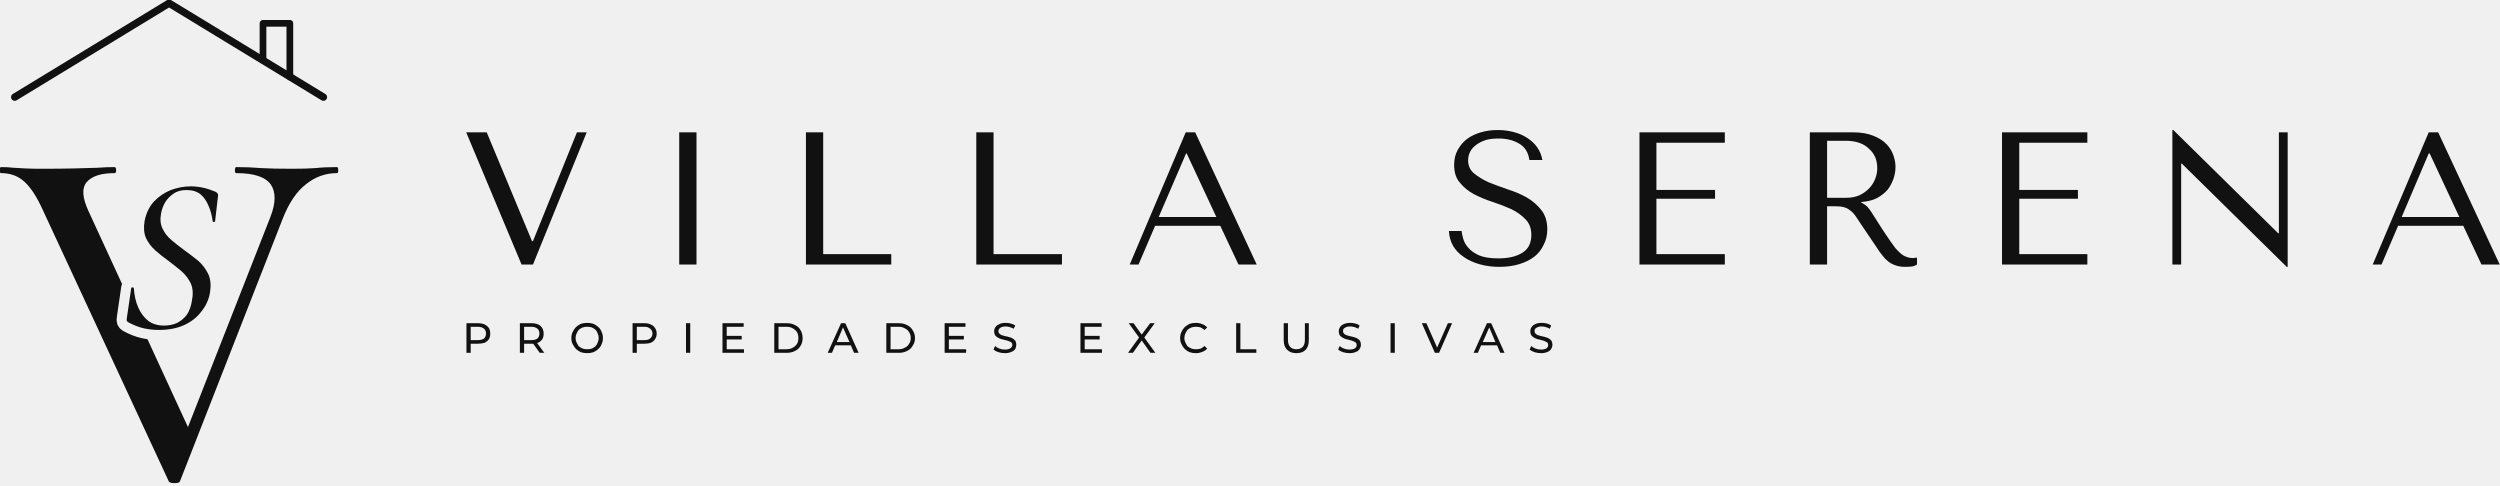
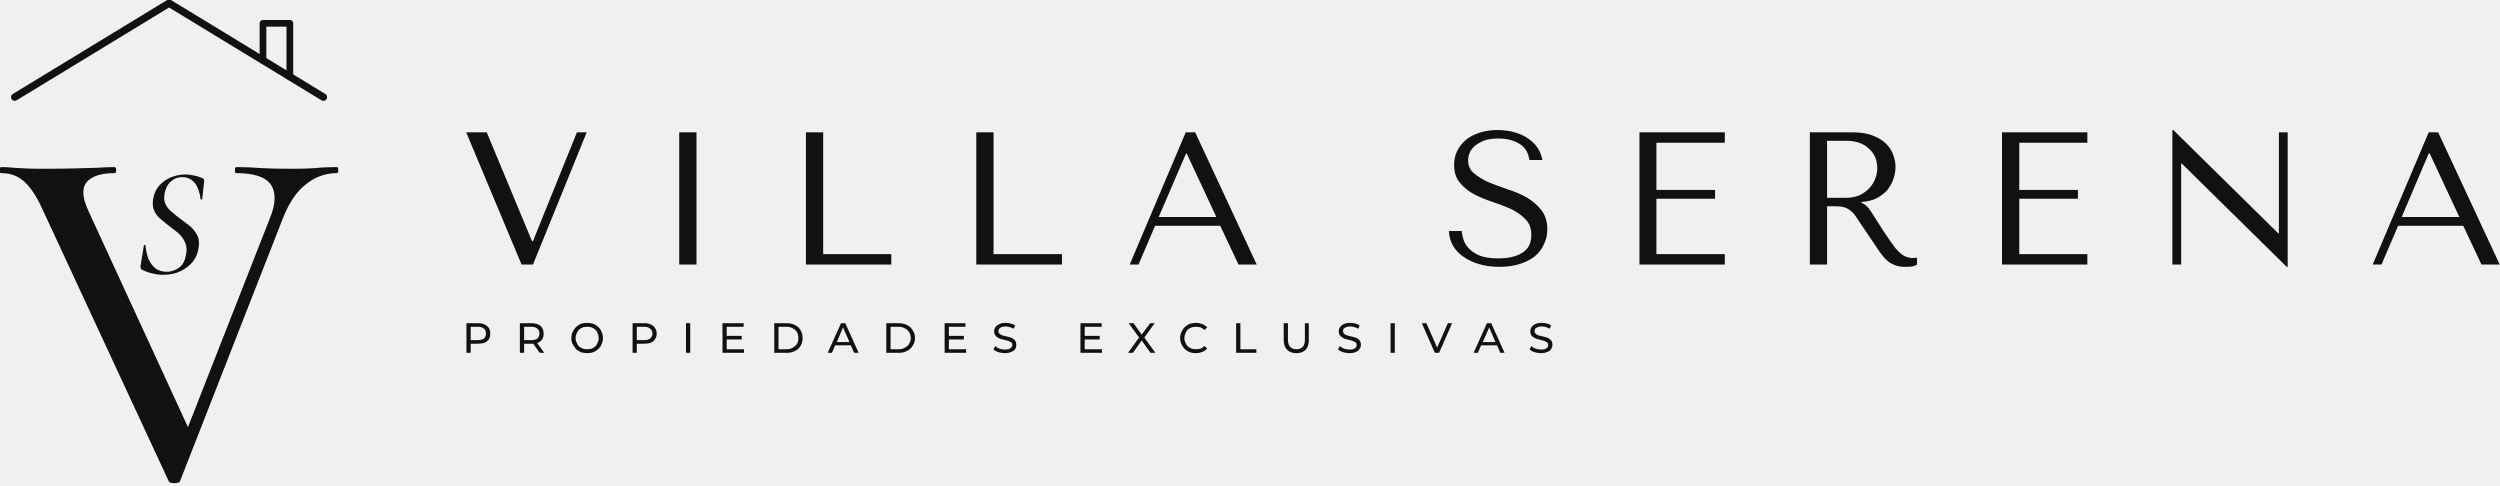
<svg xmlns="http://www.w3.org/2000/svg" viewBox="0 0 767.32 148.94" width="767.3" height="148.9">
  <g transform="translate(-51.19 -15.5)">
    <g transform="scale(1.03)">
      <path d="M54 44 L100 16 L146 44" fill="none" stroke="#111111" stroke-width="2.2" stroke-linecap="round" stroke-linejoin="round" />
      <path d="M128 33 V22 H136 V38" fill="none" stroke="#111111" stroke-width="2" stroke-linecap="round" stroke-linejoin="round" />
-       <mask id="k591" maskUnits="userSpaceOnUse" x="-50" y="-50" width="400" height="400">
-         <rect x="-50" y="-50" width="400" height="400" fill="#fff" />
-         <g fill="#000">
-           <path d="M12.3 0.8Q10 0.8 7.8 0.3Q5.6 -0.2 3.2 -1.5Q2.9 -1.7 2.8 -1.9Q2.7 -2.2 2.8 -2.7L4.1 -11.6Q4.1 -11.9 4.5 -11.9Q4.8 -11.9 4.9 -11.6Q5.1 -8.4 6.2 -5.9Q7.3 -3.4 9.2 -1.9Q11.1 -0.5 13.9 -0.5Q15.9 -0.5 17.6 -1.2Q19.3 -2 20.6 -3.6Q21.8 -5.3 22.2 -7.9Q22.8 -10.8 21.9 -13Q20.9 -15.1 19.1 -16.7Q17.2 -18.3 15.2 -19.8Q13.1 -21.3 11.3 -22.9Q9.5 -24.5 8.5 -26.6Q7.6 -28.7 8.1 -31.7Q8.8 -35.2 10.9 -37.5Q13 -39.7 15.9 -40.9Q18.9 -42 21.9 -42Q23.6 -42 25.5 -41.6Q27.3 -41.2 29.2 -40.4Q30.1 -39.9 30 -39.3L29.1 -31.5Q29.1 -31.4 28.7 -31.4Q28.4 -31.4 28.4 -31.5Q28.1 -34 27.2 -36.1Q26.3 -38.3 24.8 -39.6Q23.2 -40.9 20.6 -40.9Q18.2 -40.9 16.7 -39.8Q15.1 -38.7 14.2 -37.2Q13.3 -35.6 13 -33.9Q12.5 -31.2 13.5 -29.3Q14.4 -27.4 16.2 -25.9Q18 -24.4 19.9 -23Q22.1 -21.4 24.1 -19.8Q26 -18.1 27.1 -15.8Q28.1 -13.6 27.6 -10.4Q27.1 -7.3 25.1 -4.8Q23.2 -2.2 20 -0.7Q16.8 0.8 12.3 0.8Z" transform="translate(101 92) scale(1) translate(-16.39 20.59)" fill="#000" stroke="#000" stroke-width="6" stroke-linejoin="round" />
-         </g>
-       </mask>
-       <g mask="url(#k591)">
-         <path d="M100.2 -93.8Q100.6 -93.8 100.6 -92.8Q100.6 -92 100.2 -92Q95.1 -92 91 -88.7Q86.8 -85.5 84 -78.3L53.4 -0.1Q53.2 0.4 51.8 0.4Q50.4 0.4 50.1 -0.1L12.4 -81.3Q9.9 -86.8 7.1 -89.4Q4.3 -92 0.1 -92Q-0.3 -92 -0.3 -92.8Q-0.3 -93.8 0.1 -93.8Q2.1 -93.8 3.8 -93.6Q5.4 -93.5 7.3 -93.4Q9.3 -93.3 12.2 -93.3Q17.8 -93.3 21.9 -93.4Q25.9 -93.5 28.8 -93.6Q31.6 -93.8 33.9 -93.8Q34.4 -93.8 34.4 -92.8Q34.4 -92 33.9 -92Q27.9 -92 25.6 -89.3Q23.4 -86.7 26.1 -80.8L55.8 -16.3L80.4 -79Q82.8 -85.2 80.5 -88.6Q78.1 -92 70.2 -92Q69.8 -92 69.8 -92.8Q69.8 -93.8 70.2 -93.8Q74.1 -93.8 77.6 -93.5Q81.1 -93.3 86.8 -93.3Q91.2 -93.3 93.8 -93.5Q96.5 -93.8 100.2 -93.8Z" transform="translate(100 112) scale(1) translate(-50.17 46.65)" fill="#111111" />
-       </g>
-       <path d="M12.3 0.8Q10 0.8 7.8 0.3Q5.6 -0.2 3.2 -1.5Q2.9 -1.7 2.8 -1.9Q2.7 -2.2 2.8 -2.7L4.1 -11.6Q4.1 -11.9 4.5 -11.9Q4.8 -11.9 4.9 -11.6Q5.1 -8.4 6.2 -5.9Q7.3 -3.4 9.2 -1.9Q11.1 -0.5 13.9 -0.5Q15.9 -0.5 17.6 -1.2Q19.3 -2 20.6 -3.6Q21.8 -5.3 22.2 -7.9Q22.8 -10.8 21.9 -13Q20.9 -15.1 19.1 -16.7Q17.2 -18.3 15.2 -19.8Q13.1 -21.3 11.3 -22.9Q9.5 -24.5 8.5 -26.6Q7.6 -28.7 8.1 -31.7Q8.8 -35.2 10.9 -37.5Q13 -39.7 15.9 -40.9Q18.9 -42 21.9 -42Q23.6 -42 25.5 -41.6Q27.3 -41.2 29.2 -40.4Q30.1 -39.9 30 -39.3L29.1 -31.5Q29.1 -31.4 28.7 -31.4Q28.4 -31.4 28.4 -31.5Q28.1 -34 27.2 -36.1Q26.3 -38.3 24.8 -39.6Q23.2 -40.9 20.6 -40.9Q18.2 -40.9 16.7 -39.8Q15.1 -38.7 14.2 -37.2Q13.3 -35.6 13 -33.9Q12.5 -31.2 13.5 -29.3Q14.4 -27.4 16.2 -25.9Q18 -24.4 19.9 -23Q22.1 -21.4 24.1 -19.8Q26 -18.1 27.1 -15.8Q28.1 -13.6 27.6 -10.4Q27.1 -7.3 25.1 -4.8Q23.2 -2.2 20 -0.7Q16.8 0.8 12.3 0.8Z" transform="translate(101 92) scale(1) translate(-16.39 20.59)" fill="#111111" />
+       <path d="M100.2 -93.8Q100.6 -93.8 100.6 -92.8Q100.6 -92 100.2 -92Q95.1 -92 91 -88.7Q86.8 -85.5 84 -78.3L53.4 -0.1Q53.2 0.4 51.8 0.4Q50.4 0.4 50.1 -0.1L12.4 -81.3Q9.9 -86.8 7.1 -89.4Q4.3 -92 0.1 -92Q-0.3 -92 -0.3 -92.8Q-0.3 -93.8 0.1 -93.8Q2.1 -93.8 3.8 -93.6Q5.4 -93.5 7.3 -93.4Q9.3 -93.3 12.2 -93.3Q17.8 -93.3 21.9 -93.4Q25.9 -93.5 28.8 -93.6Q31.6 -93.8 33.9 -93.8Q34.4 -93.8 34.4 -92.8Q34.4 -92 33.9 -92Q27.9 -92 25.6 -89.3Q23.4 -86.7 26.1 -80.8L55.8 -16.3L80.4 -79Q82.8 -85.2 80.5 -88.6Q78.1 -92 70.2 -92Q69.8 -92 69.8 -92.8Q69.8 -93.8 70.2 -93.8Q74.1 -93.8 77.6 -93.5Q81.1 -93.3 86.8 -93.3Q91.2 -93.3 93.8 -93.5Q96.5 -93.8 100.2 -93.8Z" transform="translate(100 112) scale(1) translate(-50.17 46.65)" fill="#111111" />
+       <path d="M8.6 0.6Q7 0.6 5.5 0.2Q3.9 -0.1 2.2 -1Q2 -1.1 2 -1.4Q1.9 -1.6 1.9 -1.9L2.9 -8.1Q2.9 -8.3 3.1 -8.3Q3.4 -8.3 3.4 -8.1Q3.6 -5.9 4.3 -4.1Q5.1 -2.3 6.4 -1.3Q7.7 -0.3 9.7 -0.3Q11.1 -0.3 12.3 -0.9Q13.5 -1.4 14.4 -2.5Q15.2 -3.7 15.5 -5.5Q15.9 -7.5 15.2 -9Q14.6 -10.5 13.3 -11.7Q12 -12.8 10.6 -13.8Q9.2 -14.9 7.9 -16Q6.6 -17.1 6 -18.5Q5.3 -20 5.7 -22.1Q6.1 -24.5 7.6 -26.1Q9.1 -27.7 11.1 -28.5Q13.2 -29.3 15.3 -29.3Q16.5 -29.3 17.8 -29Q19 -28.8 20.4 -28.2Q21 -27.8 20.9 -27.4L20.3 -22Q20.3 -21.8 20 -21.8Q19.8 -21.8 19.8 -22Q19.6 -23.7 19 -25.2Q18.4 -26.7 17.2 -27.6Q16.1 -28.5 14.4 -28.5Q12.7 -28.5 11.6 -27.7Q10.5 -27 9.9 -25.9Q9.3 -24.8 9.1 -23.6Q8.7 -21.8 9.4 -20.4Q10 -19.1 11.3 -18.1Q12.5 -17 13.9 -16Q15.4 -14.9 16.8 -13.8Q18.1 -12.6 18.9 -11Q19.6 -9.5 19.2 -7.3Q18.9 -5.1 17.5 -3.3Q16.1 -1.6 13.9 -0.5Q11.7 0.6 8.6 0.6Z" transform="translate(101 82) scale(1) translate(-11.42 14.35)" fill="#111111" />
    </g>
  </g>
  <g transform="translate(143.07 40.62)">
    <g transform="translate(-1.74 40.6)">
      <path fill="#111111" d="M1.7 -40.6 18.7 0H22.2L38.7 -40.6H35.7L22.2 -7.2H21.9L8 -40.6ZM67.1 -40.6V0H72.4V-40.6ZM106 0V-40.6H111.3V-3.2H132.2V0ZM158.3 0V-40.6H163.6V-3.2H184.6V0ZM233.2 -11.9 238.8 0H244.4L225.5 -40.6H222.6L205.4 0H208.1L213.2 -11.9ZM232 -14.6H214.3L222.7 -34.1H222.9ZM303.4 -10.3Q303.5 -7.8 304.7 -5.7Q305.9 -3.7 308 -2.3Q310 -0.9 312.8 -0.1Q315.6 0.7 318.9 0.7Q322.2 0.7 324.9 -0.1Q327.6 -0.9 329.6 -2.4Q331.5 -3.9 332.5 -6.1Q333.6 -8.2 333.6 -10.8Q333.6 -14.4 331.8 -16.7Q330 -19 327.3 -20.6Q324.6 -22.1 321.4 -23.1Q318.2 -24.2 315.5 -25.3Q312.9 -26.5 311.1 -28Q309.3 -29.5 309.3 -32Q309.3 -33.4 309.9 -34.6Q310.5 -35.8 311.7 -36.7Q312.9 -37.6 314.6 -38.2Q316.3 -38.7 318.6 -38.7Q322.4 -38.7 325 -37.1Q327.6 -35.6 328.1 -32.1H332.1Q331.7 -34.3 330.5 -36Q329.3 -37.7 327.4 -38.9Q325.6 -40.1 323.2 -40.7Q320.9 -41.3 318.3 -41.3Q315.6 -41.3 313.2 -40.6Q310.8 -39.9 309 -38.6Q307.2 -37.2 306.1 -35.2Q305 -33.2 305 -30.6Q305 -27.1 306.8 -25.1Q308.5 -23 311.1 -21.6Q313.8 -20.2 316.9 -19.2Q319.9 -18.2 322.6 -17Q325.2 -15.7 326.9 -13.9Q328.7 -12.1 328.7 -9.1Q328.7 -5.3 325.9 -3.6Q323.2 -1.9 318.6 -1.9Q314.9 -1.9 312.7 -2.8Q310.5 -3.8 309.4 -5.1Q308.2 -6.4 307.8 -7.9Q307.4 -9.3 307.3 -10.3ZM361.9 -40.6V0H388.1V-3.2H367.1V-20.2H385.1V-22.9H367.1V-37.4H388.1V-40.6ZM414.2 -40.6V0H419.5V-17.9H422Q423.6 -17.9 424.7 -17.6Q425.8 -17.3 426.6 -16.6Q427.5 -16 428.3 -14.8Q429 -13.7 430.1 -12.1L434.7 -5.3Q435.5 -4 436.4 -2.9Q437.2 -1.8 438.2 -1Q439.2 -0.2 440.4 0.2Q441.7 0.7 443.4 0.7Q444.7 0.7 445.5 0.6Q446.3 0.5 447.1 0V-2.1Q446.8 -2.1 446.5 -2.1Q446.3 -2 446 -2Q444.7 -2 443.8 -2.4Q442.9 -2.7 442.1 -3.4Q441.3 -4.1 440.5 -5Q439.8 -6 438.9 -7.2Q436.5 -10.7 435.2 -12.8Q433.8 -15 433.1 -16.1Q432.3 -17.3 431.8 -17.8Q431.3 -18.3 430.6 -18.7L430 -19V-19.2Q432.8 -19.4 434.8 -20.4Q436.8 -21.5 438.1 -23Q439.3 -24.6 439.9 -26.4Q440.5 -28.2 440.5 -30Q440.5 -31.6 439.9 -33.4Q439.3 -35.3 437.8 -36.9Q436.3 -38.5 433.8 -39.5Q431.2 -40.6 427.3 -40.6ZM419.5 -38H425.3Q427.5 -38 429.3 -37.4Q431.1 -36.8 432.3 -35.6Q433.6 -34.5 434.3 -32.9Q434.9 -31.4 434.9 -29.5Q434.9 -28 434.3 -26.4Q433.7 -24.8 432.5 -23.5Q431.3 -22.2 429.5 -21.3Q427.7 -20.5 425.4 -20.5H419.5ZM473.2 -40.6V0H499.4V-3.2H478.5V-20.2H496.5V-22.9H478.5V-37.4H499.4V-40.6ZM558.2 -40.6V-9.6H558L525.8 -41.3H525.5V0H528.2V-31H528.4L560.6 0.7H560.9V-40.6ZM614.8 -11.9 620.4 0H626L607.1 -40.6H604.2L587 0H589.7L594.8 -11.9ZM613.6 -14.6H595.9L604.2 -34.1H604.5Z" />
    </g>
    <g transform="translate(-1.36 67.7)">
      <path fill="#111111" d="M1.4 0V-9.1H4.9Q6.1 -9.1 7 -8.7Q7.8 -8.3 8.3 -7.6Q8.7 -6.9 8.7 -5.9Q8.7 -4.9 8.3 -4.2Q7.8 -3.5 7 -3.1Q6.1 -2.8 4.9 -2.8H2.7V0ZM2.7 -3.9H4.9Q6.1 -3.9 6.8 -4.4Q7.4 -5 7.4 -5.9Q7.4 -6.9 6.8 -7.4Q6.1 -8 4.9 -8H2.7ZM17.8 0V-9.1H21.3Q23.1 -9.1 24.1 -8.3Q25.1 -7.4 25.1 -5.9Q25.1 -4.9 24.7 -4.2Q24.2 -3.5 23.4 -3.1Q23.2 -3.1 23.1 -3L25.3 0H23.9L21.9 -2.8Q21.6 -2.8 21.3 -2.8H19.1V0ZM19.1 -3.9H21.3Q22.5 -3.9 23.2 -4.4Q23.8 -5 23.8 -5.9Q23.8 -6.9 23.2 -7.4Q22.5 -8 21.3 -8H19.1ZM38.5 0.1Q37.4 0.1 36.5 -0.2Q35.7 -0.6 35 -1.2Q34.4 -1.9 34 -2.7Q33.6 -3.5 33.6 -4.5Q33.6 -5.6 34 -6.4Q34.4 -7.2 35 -7.9Q35.7 -8.5 36.5 -8.9Q37.4 -9.2 38.5 -9.2Q39.5 -9.2 40.4 -8.9Q41.3 -8.5 41.9 -7.9Q42.6 -7.3 42.9 -6.4Q43.3 -5.6 43.3 -4.5Q43.3 -3.5 42.9 -2.7Q42.6 -1.8 41.9 -1.2Q41.3 -0.6 40.4 -0.2Q39.5 0.1 38.5 0.1ZM38.5 -1.1Q39.2 -1.1 39.9 -1.3Q40.5 -1.6 41 -2Q41.5 -2.5 41.7 -3.2Q42 -3.8 42 -4.5Q42 -5.3 41.7 -5.9Q41.5 -6.6 41 -7.1Q40.5 -7.5 39.9 -7.8Q39.2 -8 38.5 -8Q37.7 -8 37.1 -7.8Q36.4 -7.5 35.9 -7.1Q35.5 -6.6 35.2 -5.9Q34.9 -5.3 34.9 -4.5Q34.9 -3.8 35.2 -3.2Q35.5 -2.5 35.9 -2Q36.4 -1.6 37.1 -1.3Q37.7 -1.1 38.5 -1.1ZM52.4 0V-9.1H56Q57.2 -9.1 58 -8.7Q58.9 -8.3 59.3 -7.6Q59.8 -6.9 59.8 -5.9Q59.8 -4.9 59.3 -4.2Q58.9 -3.5 58 -3.1Q57.2 -2.8 56 -2.8H53.7V0ZM53.7 -3.9H56Q57.2 -3.9 57.8 -4.4Q58.5 -5 58.5 -5.9Q58.5 -6.9 57.8 -7.4Q57.2 -8 56 -8H53.7ZM68.8 0V-9.1H70.1V0ZM80 0V-9.1H86.5V-8H81.3V-5.2H85.9V-4.1H81.3V-1.1H86.6V0ZM95.9 0V-9.1H99.7Q101.2 -9.1 102.3 -8.5Q103.4 -8 104 -6.9Q104.6 -5.9 104.6 -4.5Q104.6 -3.2 104 -2.2Q103.4 -1.1 102.3 -0.6Q101.2 0 99.7 0ZM97.2 -1.1H99.6Q100.8 -1.1 101.6 -1.6Q102.4 -2 102.9 -2.8Q103.3 -3.5 103.3 -4.5Q103.3 -5.6 102.9 -6.3Q102.4 -7.1 101.6 -7.5Q100.8 -8 99.6 -8H97.2ZM112.3 0 116.4 -9.1H117.7L121.8 0H120.4L119.4 -2.3H114.6L113.6 0ZM119 -3.3 117 -7.8 115.1 -3.3ZM130.3 0V-9.1H134.1Q135.6 -9.1 136.7 -8.5Q137.8 -8 138.4 -6.9Q139.1 -5.9 139.1 -4.5Q139.1 -3.2 138.4 -2.2Q137.8 -1.1 136.7 -0.6Q135.6 0 134.1 0ZM131.6 -1.1H134.1Q135.2 -1.1 136 -1.6Q136.9 -2 137.3 -2.8Q137.8 -3.5 137.8 -4.5Q137.8 -5.6 137.3 -6.3Q136.9 -7.1 136 -7.5Q135.2 -8 134.1 -8H131.6ZM148.2 0V-9.1H154.6V-8H149.5V-5.2H154.1V-4.1H149.5V-1.1H154.8V0ZM166.7 0.1Q165.7 0.1 164.7 -0.2Q163.8 -0.5 163.2 -1L163.7 -2.1Q164.2 -1.6 165 -1.3Q165.8 -1 166.7 -1Q167.5 -1 168 -1.2Q168.5 -1.4 168.7 -1.7Q169 -2 169 -2.4Q169 -2.9 168.7 -3.2Q168.3 -3.4 167.9 -3.6Q167.4 -3.8 166.8 -3.9Q166.2 -4.1 165.6 -4.2Q165 -4.4 164.5 -4.7Q164 -5 163.7 -5.4Q163.4 -5.9 163.4 -6.6Q163.4 -7.3 163.8 -7.9Q164.2 -8.5 165 -8.8Q165.7 -9.2 166.9 -9.2Q167.7 -9.2 168.5 -9Q169.3 -8.8 169.9 -8.4L169.4 -7.4Q168.8 -7.7 168.2 -7.9Q167.5 -8.1 166.9 -8.1Q166.2 -8.1 165.7 -7.9Q165.2 -7.7 165 -7.4Q164.7 -7.1 164.7 -6.7Q164.7 -6.2 165 -5.9Q165.3 -5.6 165.8 -5.4Q166.3 -5.3 166.9 -5.1Q167.5 -5 168.1 -4.8Q168.7 -4.7 169.1 -4.4Q169.6 -4.1 169.9 -3.7Q170.2 -3.2 170.2 -2.5Q170.2 -1.8 169.9 -1.2Q169.5 -0.6 168.7 -0.3Q167.9 0.1 166.7 0.1ZM189.9 0V-9.1H196.4V-8H191.2V-5.2H195.8V-4.1H191.2V-1.1H196.5V0ZM204.5 0 207.9 -4.7 204.7 -9.1H206.2L208.7 -5.6L211.3 -9.1H212.7L209.5 -4.7L212.9 0H211.4L208.7 -3.8L206 0ZM225.3 0.1Q224.3 0.1 223.4 -0.2Q222.5 -0.6 221.9 -1.2Q221.3 -1.8 220.9 -2.7Q220.5 -3.5 220.5 -4.5Q220.5 -5.6 220.9 -6.4Q221.3 -7.3 221.9 -7.9Q222.6 -8.5 223.4 -8.9Q224.3 -9.2 225.4 -9.2Q226.4 -9.2 227.3 -8.8Q228.2 -8.5 228.8 -7.8L228 -7Q227.4 -7.5 226.8 -7.8Q226.1 -8 225.4 -8Q224.6 -8 224 -7.8Q223.3 -7.5 222.8 -7.1Q222.4 -6.6 222.1 -5.9Q221.8 -5.3 221.8 -4.5Q221.8 -3.8 222.1 -3.2Q222.4 -2.5 222.8 -2Q223.3 -1.6 224 -1.3Q224.6 -1.1 225.4 -1.1Q226.1 -1.1 226.8 -1.3Q227.4 -1.6 228 -2.1L228.8 -1.3Q228.2 -0.6 227.3 -0.3Q226.4 0.1 225.3 0.1ZM237.7 0V-9.1H239V-1.1H243.9V0ZM256.2 0.1Q254.4 0.1 253.4 -0.9Q252.3 -1.9 252.3 -3.9V-9.1H253.6V-4Q253.6 -2.5 254.3 -1.8Q255 -1.1 256.2 -1.1Q257.4 -1.1 258.1 -1.8Q258.8 -2.5 258.8 -4V-9.1H260V-3.9Q260 -1.9 259 -0.9Q258 0.1 256.2 0.1ZM272.5 0.1Q271.5 0.1 270.5 -0.2Q269.6 -0.5 269 -1L269.5 -2.1Q270 -1.6 270.8 -1.3Q271.6 -1 272.5 -1Q273.3 -1 273.8 -1.2Q274.3 -1.4 274.5 -1.7Q274.7 -2 274.7 -2.4Q274.7 -2.9 274.4 -3.2Q274.1 -3.4 273.6 -3.6Q273.2 -3.8 272.6 -3.9Q272 -4.1 271.4 -4.2Q270.8 -4.4 270.3 -4.7Q269.8 -5 269.5 -5.4Q269.2 -5.9 269.2 -6.6Q269.2 -7.3 269.6 -7.9Q270 -8.5 270.7 -8.8Q271.5 -9.2 272.7 -9.2Q273.5 -9.2 274.3 -9Q275.1 -8.8 275.6 -8.4L275.2 -7.4Q274.6 -7.7 274 -7.9Q273.3 -8.1 272.7 -8.1Q271.9 -8.1 271.5 -7.9Q271 -7.7 270.7 -7.4Q270.5 -7.1 270.5 -6.7Q270.5 -6.2 270.8 -5.9Q271.1 -5.6 271.6 -5.4Q272.1 -5.3 272.7 -5.1Q273.3 -5 273.9 -4.8Q274.4 -4.7 274.9 -4.4Q275.4 -4.1 275.7 -3.7Q276 -3.2 276 -2.5Q276 -1.8 275.6 -1.2Q275.3 -0.6 274.5 -0.3Q273.7 0.1 272.5 0.1ZM285.1 0V-9.1H286.4V0ZM298.7 0 294.7 -9.1H296.1L299.4 -1.6L302.7 -9.1H304L300 0ZM310.6 0 314.7 -9.1H316L320.1 0H318.8L317.8 -2.3H312.9L311.9 0ZM317.3 -3.3 315.4 -7.8 313.4 -3.3ZM331.3 0.1Q330.3 0.1 329.3 -0.2Q328.4 -0.5 327.8 -1L328.3 -2.1Q328.8 -1.6 329.6 -1.3Q330.4 -1 331.3 -1Q332.1 -1 332.6 -1.2Q333.1 -1.4 333.3 -1.7Q333.5 -2 333.5 -2.4Q333.5 -2.9 333.2 -3.2Q332.9 -3.4 332.4 -3.6Q332 -3.8 331.4 -3.9Q330.8 -4.1 330.2 -4.2Q329.6 -4.4 329.1 -4.7Q328.6 -5 328.3 -5.4Q328 -5.9 328 -6.6Q328 -7.3 328.4 -7.9Q328.8 -8.5 329.5 -8.8Q330.3 -9.2 331.5 -9.2Q332.3 -9.2 333.1 -9Q333.9 -8.8 334.4 -8.4L334 -7.4Q333.4 -7.7 332.8 -7.9Q332.1 -8.1 331.5 -8.1Q330.7 -8.1 330.3 -7.9Q329.8 -7.7 329.5 -7.4Q329.3 -7.1 329.3 -6.7Q329.3 -6.2 329.6 -5.9Q329.9 -5.6 330.4 -5.4Q330.9 -5.3 331.5 -5.1Q332.1 -5 332.7 -4.8Q333.2 -4.7 333.7 -4.4Q334.2 -4.1 334.5 -3.7Q334.8 -3.2 334.8 -2.5Q334.8 -1.8 334.4 -1.2Q334.1 -0.6 333.3 -0.3Q332.5 0.1 331.3 0.1Z" />
    </g>
  </g>
</svg>
